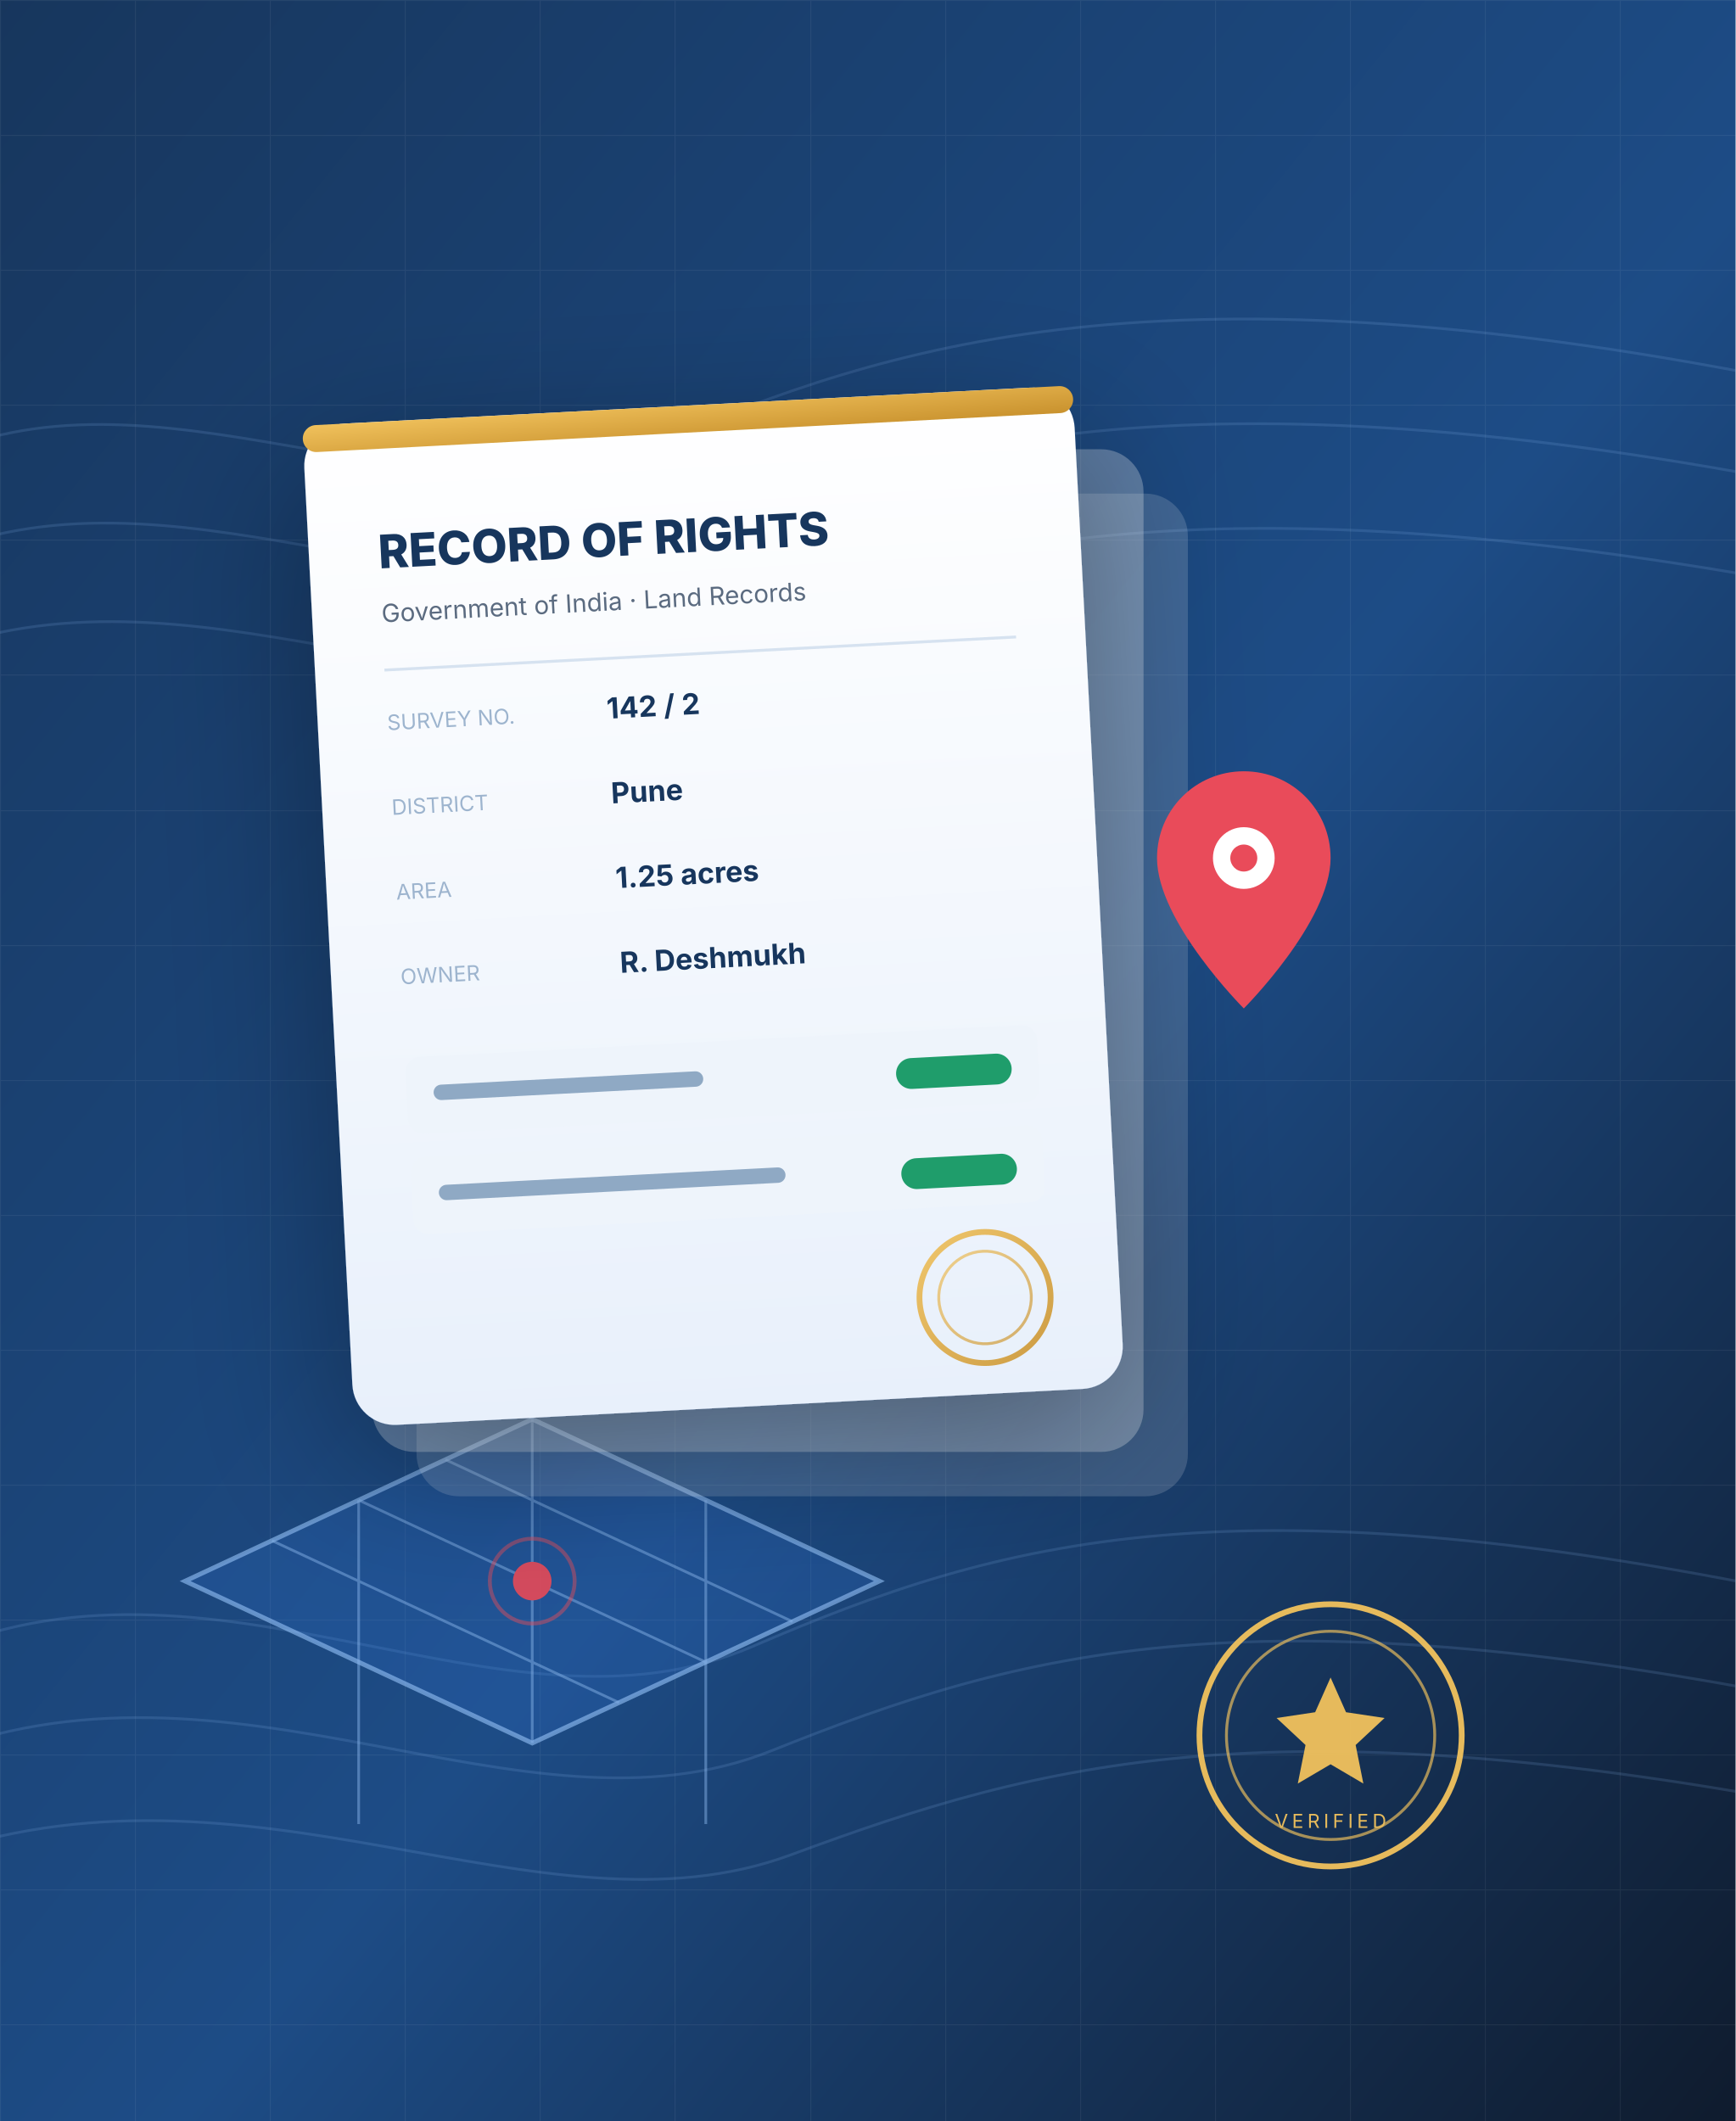
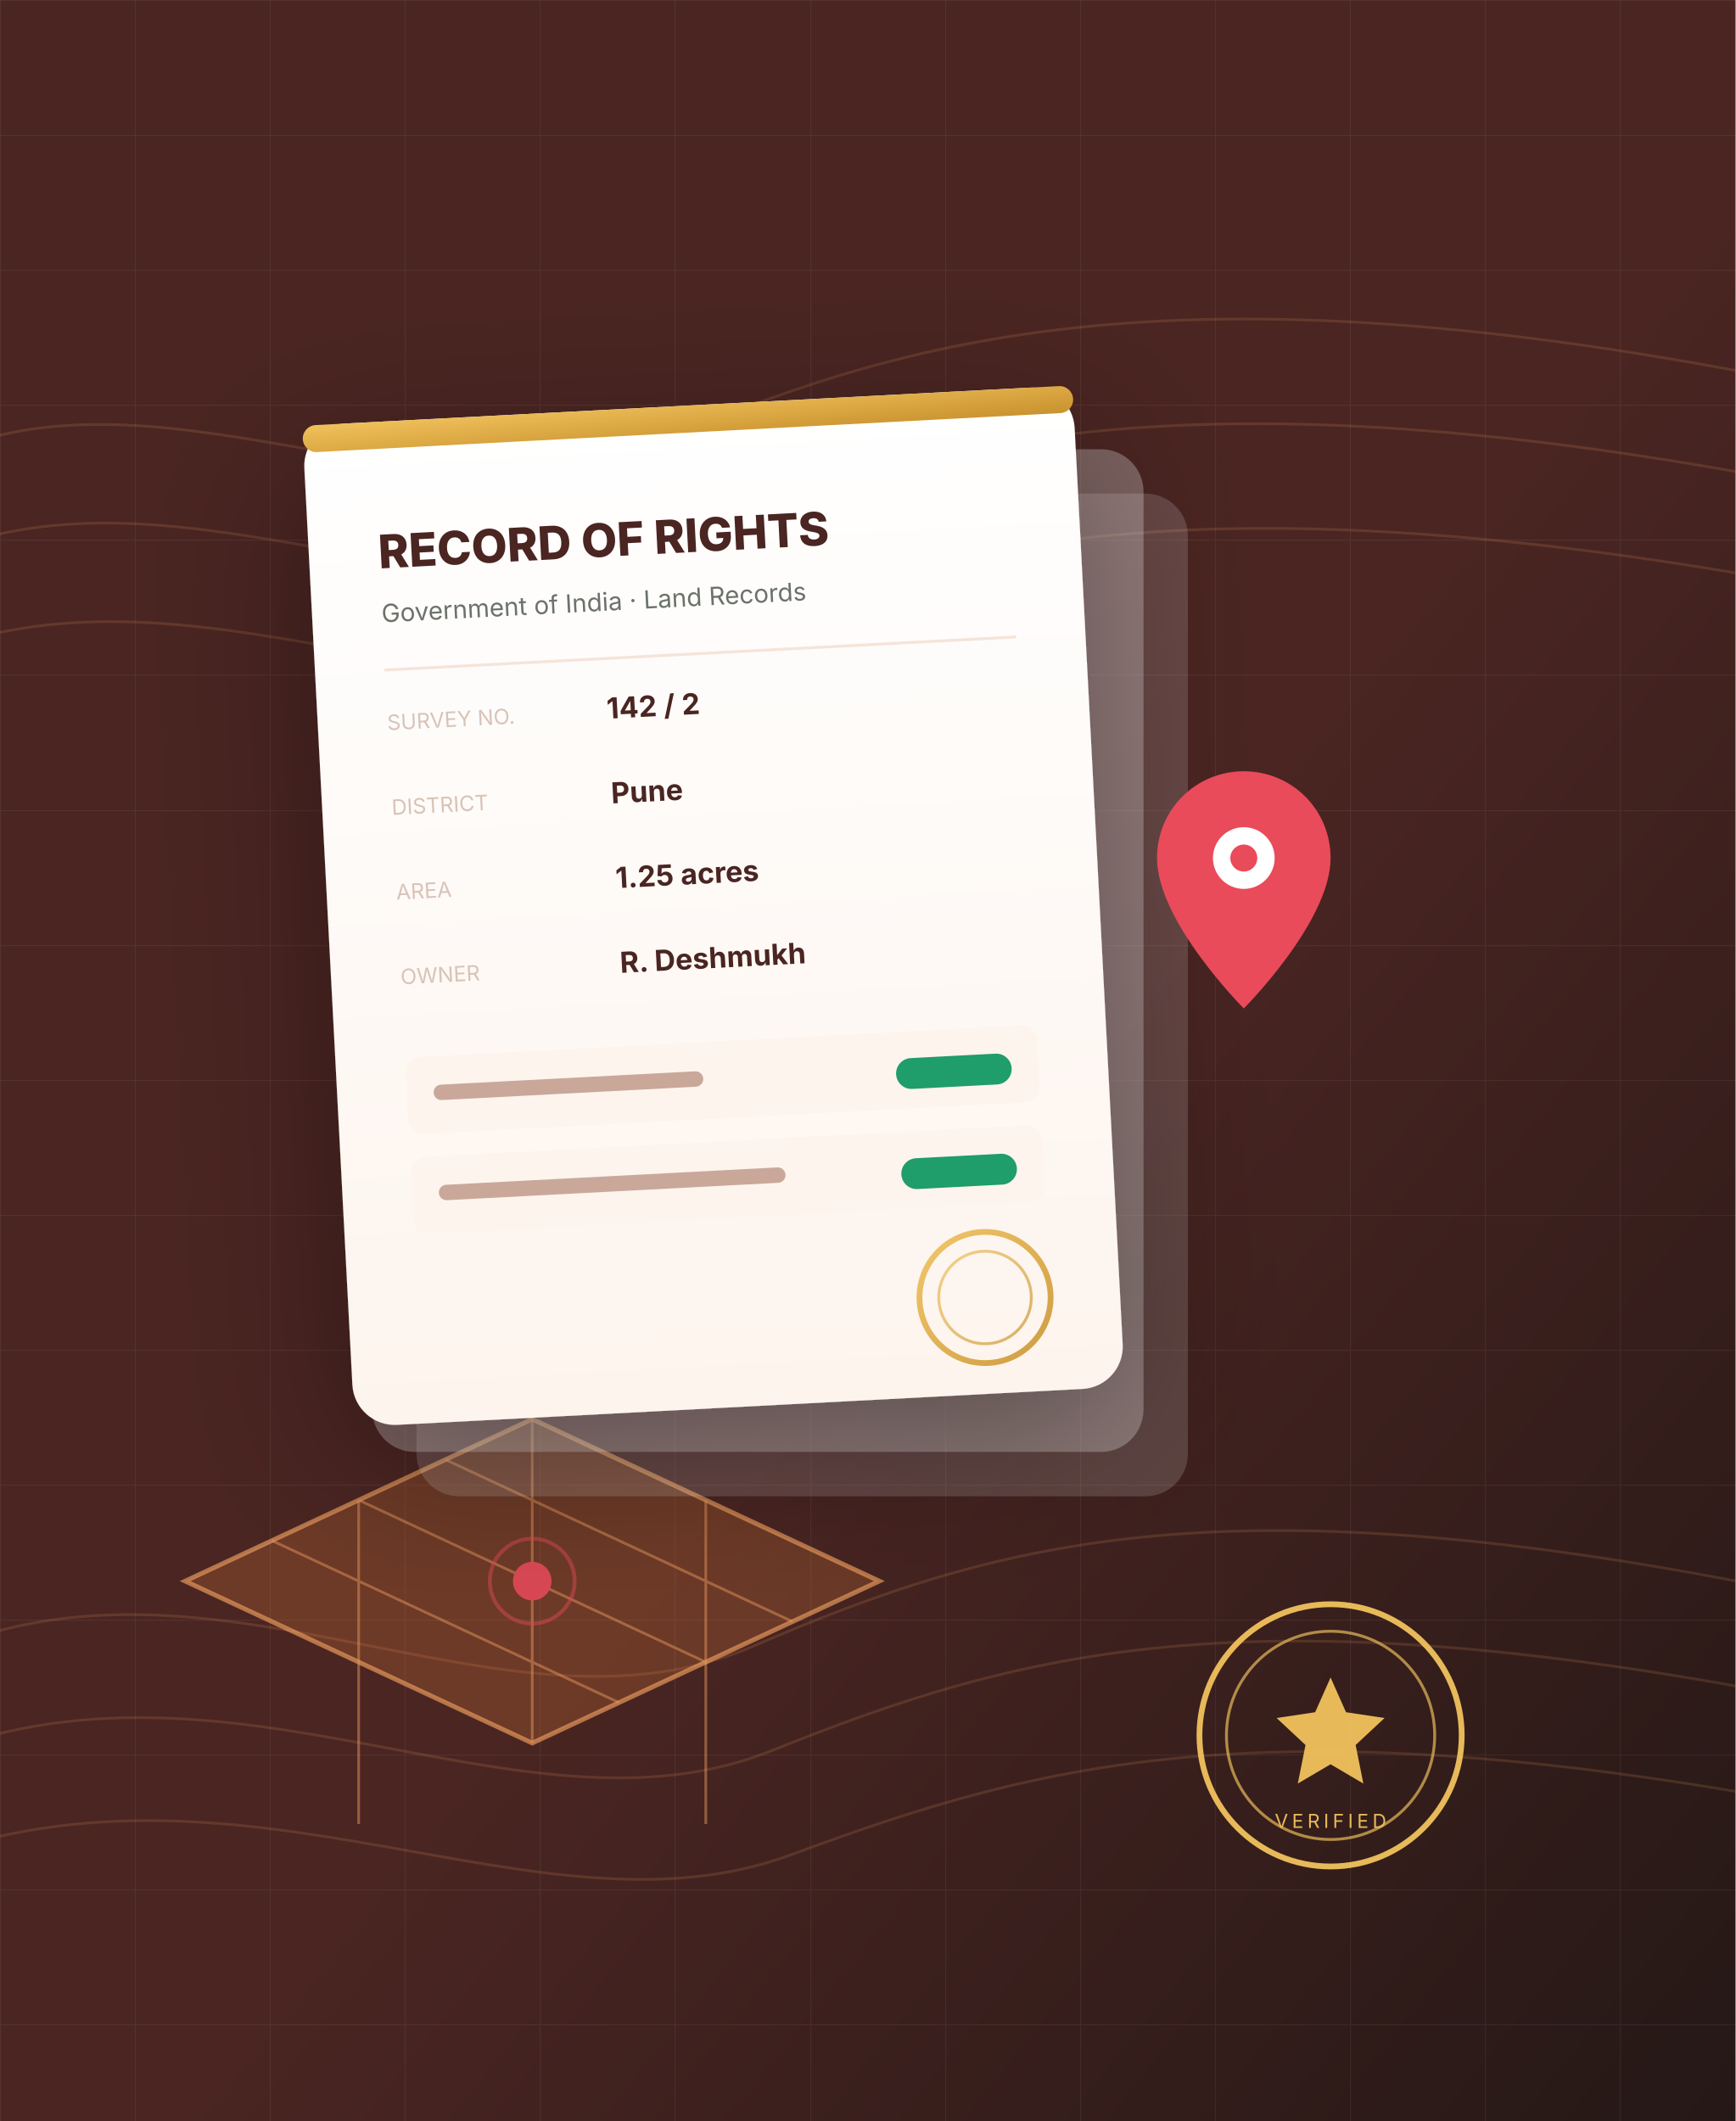
<svg xmlns="http://www.w3.org/2000/svg" viewBox="0 0 900 1100" width="900" height="1100" preserveAspectRatio="xMidYMid slice" role="img" aria-label="Land records and cadastral map">
  <defs>
    <linearGradient id="avBg" x1="0" y1="0" x2="1" y2="1">
-       <stop offset="0" stop-color="#17365D" />
-       <stop offset="0.55" stop-color="#1D4C86" />
-       <stop offset="1" stop-color="#0F1B2D" />
+       <stop offset="0" stop-color="#4A2522" />
+       <stop offset="0.55" stop-color="#4A2522" />
+       <stop offset="1" stop-color="#241816" />
    </linearGradient>
    <linearGradient id="avDoc" x1="0" y1="0" x2="0" y2="1">
      <stop offset="0" stop-color="#FFFFFF" />
-       <stop offset="1" stop-color="#E8F0FB" />
+       <stop offset="1" stop-color="#FDF4ED" />
    </linearGradient>
    <linearGradient id="avGold" x1="0" y1="0" x2="1" y2="1">
      <stop offset="0" stop-color="#F0C15C" />
      <stop offset="1" stop-color="#C9922E" />
    </linearGradient>
    <pattern id="avGrid" width="70" height="70" patternUnits="userSpaceOnUse">
      <path d="M70 0H0v70" fill="none" stroke="#FFFFFF" stroke-width="1" opacity="0.06" />
    </pattern>
  </defs>
  <rect width="900" height="1100" fill="url(#avBg)" />
  <rect width="900" height="1100" fill="url(#avGrid)" />
-   <g fill="none" stroke="#8FBCF2" stroke-width="1.4" opacity="0.16">
+   <g fill="none" stroke="#F4A261" stroke-width="1.4" opacity="0.16">
    <path d="M-40 240c120-60 260 40 380-10s260-100 600-30" />
    <path d="M-40 290c130-58 270 42 390-8s260-96 600-28" />
    <path d="M-40 340c140-56 280 44 400-6s260-92 600-26" />
    <path d="M-40 860c150-70 300 50 430-6s250-90 560-24" />
    <path d="M-40 912c160-66 310 48 440-4s250-86 560-22" />
    <path d="M-40 964c170-62 320 46 450-2s250-82 560-20" />
  </g>
  <g transform="translate(96 700)" opacity="0.9">
-     <polygon points="0,120 180,36 360,120 180,204" fill="#2C6BC4" opacity="0.28" />
-     <polygon points="0,120 180,36 360,120 180,204" fill="none" stroke="#8FBCF2" stroke-width="2.4" opacity="0.7" />
-     <g fill="none" stroke="#8FBCF2" stroke-width="1.4" opacity="0.5">
+     <polygon points="0,120 180,36 360,120 180,204" fill="#D97736" opacity="0.28" />
+     <polygon points="0,120 180,36 360,120 180,204" fill="none" stroke="#F4A261" stroke-width="2.4" opacity="0.7" />
+     <g fill="none" stroke="#F4A261" stroke-width="1.4" opacity="0.5">
      <path d="M90 78l180 84M45 99l180 84M135 57l180 84M180 36v168M90 78v168M270 78v168" />
    </g>
    <circle cx="180" cy="120" r="10" fill="#E94B5A" />
    <circle cx="180" cy="120" r="22" fill="none" stroke="#E94B5A" stroke-width="2" opacity="0.5" />
  </g>
  <g transform="translate(170 210)">
    <rect x="46" y="46" width="400" height="520" rx="22" fill="#FFFFFF" opacity="0.16" />
    <rect x="23" y="23" width="400" height="520" rx="22" fill="#FFFFFF" opacity="0.28" />
    <g transform="rotate(-3 200 260)">
      <rect width="400" height="520" rx="22" fill="url(#avDoc)" filter="drop-shadow(0 24px 40px rgba(0,0,0,.35))" />
      <rect width="400" height="14" rx="7" fill="url(#avGold)" />
-       <text x="36" y="76" font-family="Poppins, Inter, Segoe UI, sans-serif" font-size="24" font-weight="800" fill="#17365D">RECORD OF RIGHTS</text>
-       <text x="36" y="104" font-family="Inter, Segoe UI, sans-serif" font-size="13" fill="#5B6B80">Government of India · Land Records</text>
-       <rect x="36" y="128" width="328" height="1.5" fill="#D6E2F0" />
-       <g fill="#9DB4CE" font-family="Inter, Segoe UI, sans-serif" font-size="11">
+       <text x="36" y="76" font-family="Poppins, Inter, Segoe UI, sans-serif" font-size="24" font-weight="800" fill="#4A2522">RECORD OF RIGHTS</text>
+       <text x="36" y="104" font-family="Inter, Segoe UI, sans-serif" font-size="13" fill="#6B726B">Government of India · Land Records</text>
+       <rect x="36" y="128" width="328" height="1.5" fill="#F5E4DA" />
+       <g fill="#D8C3B8" font-family="Inter, Segoe UI, sans-serif" font-size="11">
        <text x="36" y="160">SURVEY NO.</text>
        <text x="36" y="204">DISTRICT</text>
        <text x="36" y="248">AREA</text>
        <text x="36" y="292">OWNER</text>
      </g>
-       <g fill="#17365D" font-family="Inter, Segoe UI, sans-serif" font-size="15" font-weight="700">
+       <g fill="#4A2522" font-family="Inter, Segoe UI, sans-serif" font-size="15" font-weight="700">
        <text x="150" y="160">142 / 2</text>
        <text x="150" y="204">Pune</text>
        <text x="150" y="248">1.25 acres</text>
        <text x="150" y="292">R. Deshmukh</text>
      </g>
-       <g fill="#EEF4FB">
+       <g fill="#FDF4ED">
        <rect x="36" y="330" width="328" height="40" rx="8" />
        <rect x="36" y="382" width="328" height="40" rx="8" />
      </g>
-       <g fill="#8FA9C4">
+       <g fill="#C9A89A">
        <rect x="50" y="345" width="140" height="8" rx="4" />
        <rect x="50" y="397" width="180" height="8" rx="4" />
      </g>
      <g fill="#1F9D6B">
        <rect x="290" y="344" width="60" height="16" rx="8" />
        <rect x="290" y="396" width="60" height="16" rx="8" />
      </g>
      <circle cx="330" cy="470" r="34" fill="none" stroke="url(#avGold)" stroke-width="3" opacity="0.9" />
      <circle cx="330" cy="470" r="24" fill="none" stroke="url(#avGold)" stroke-width="1.5" opacity="0.7" />
    </g>
  </g>
  <g transform="translate(600 400)">
    <path d="M45 0c25 0 45 20 45 45 0 33-45 78-45 78S0 78 0 45C0 20 20 0 45 0z" fill="#E94B5A" />
    <circle cx="45" cy="45" r="16" fill="#FFFFFF" />
    <circle cx="45" cy="45" r="7" fill="#E94B5A" />
  </g>
  <g transform="translate(620 830)" opacity="0.95">
    <circle cx="70" cy="70" r="68" fill="none" stroke="#F0C15C" stroke-width="3" />
    <circle cx="70" cy="70" r="54" fill="none" stroke="#F0C15C" stroke-width="1.5" opacity="0.7" />
    <path d="M70 40l8 18 20 3-15 14 4 20-17-10-17 10 4-20-15-14 20-3z" fill="#F0C15C" />
    <text x="70" y="118" text-anchor="middle" font-family="Inter, Segoe UI, sans-serif" font-size="10" fill="#F0C15C" letter-spacing="2">VERIFIED</text>
  </g>
</svg>
